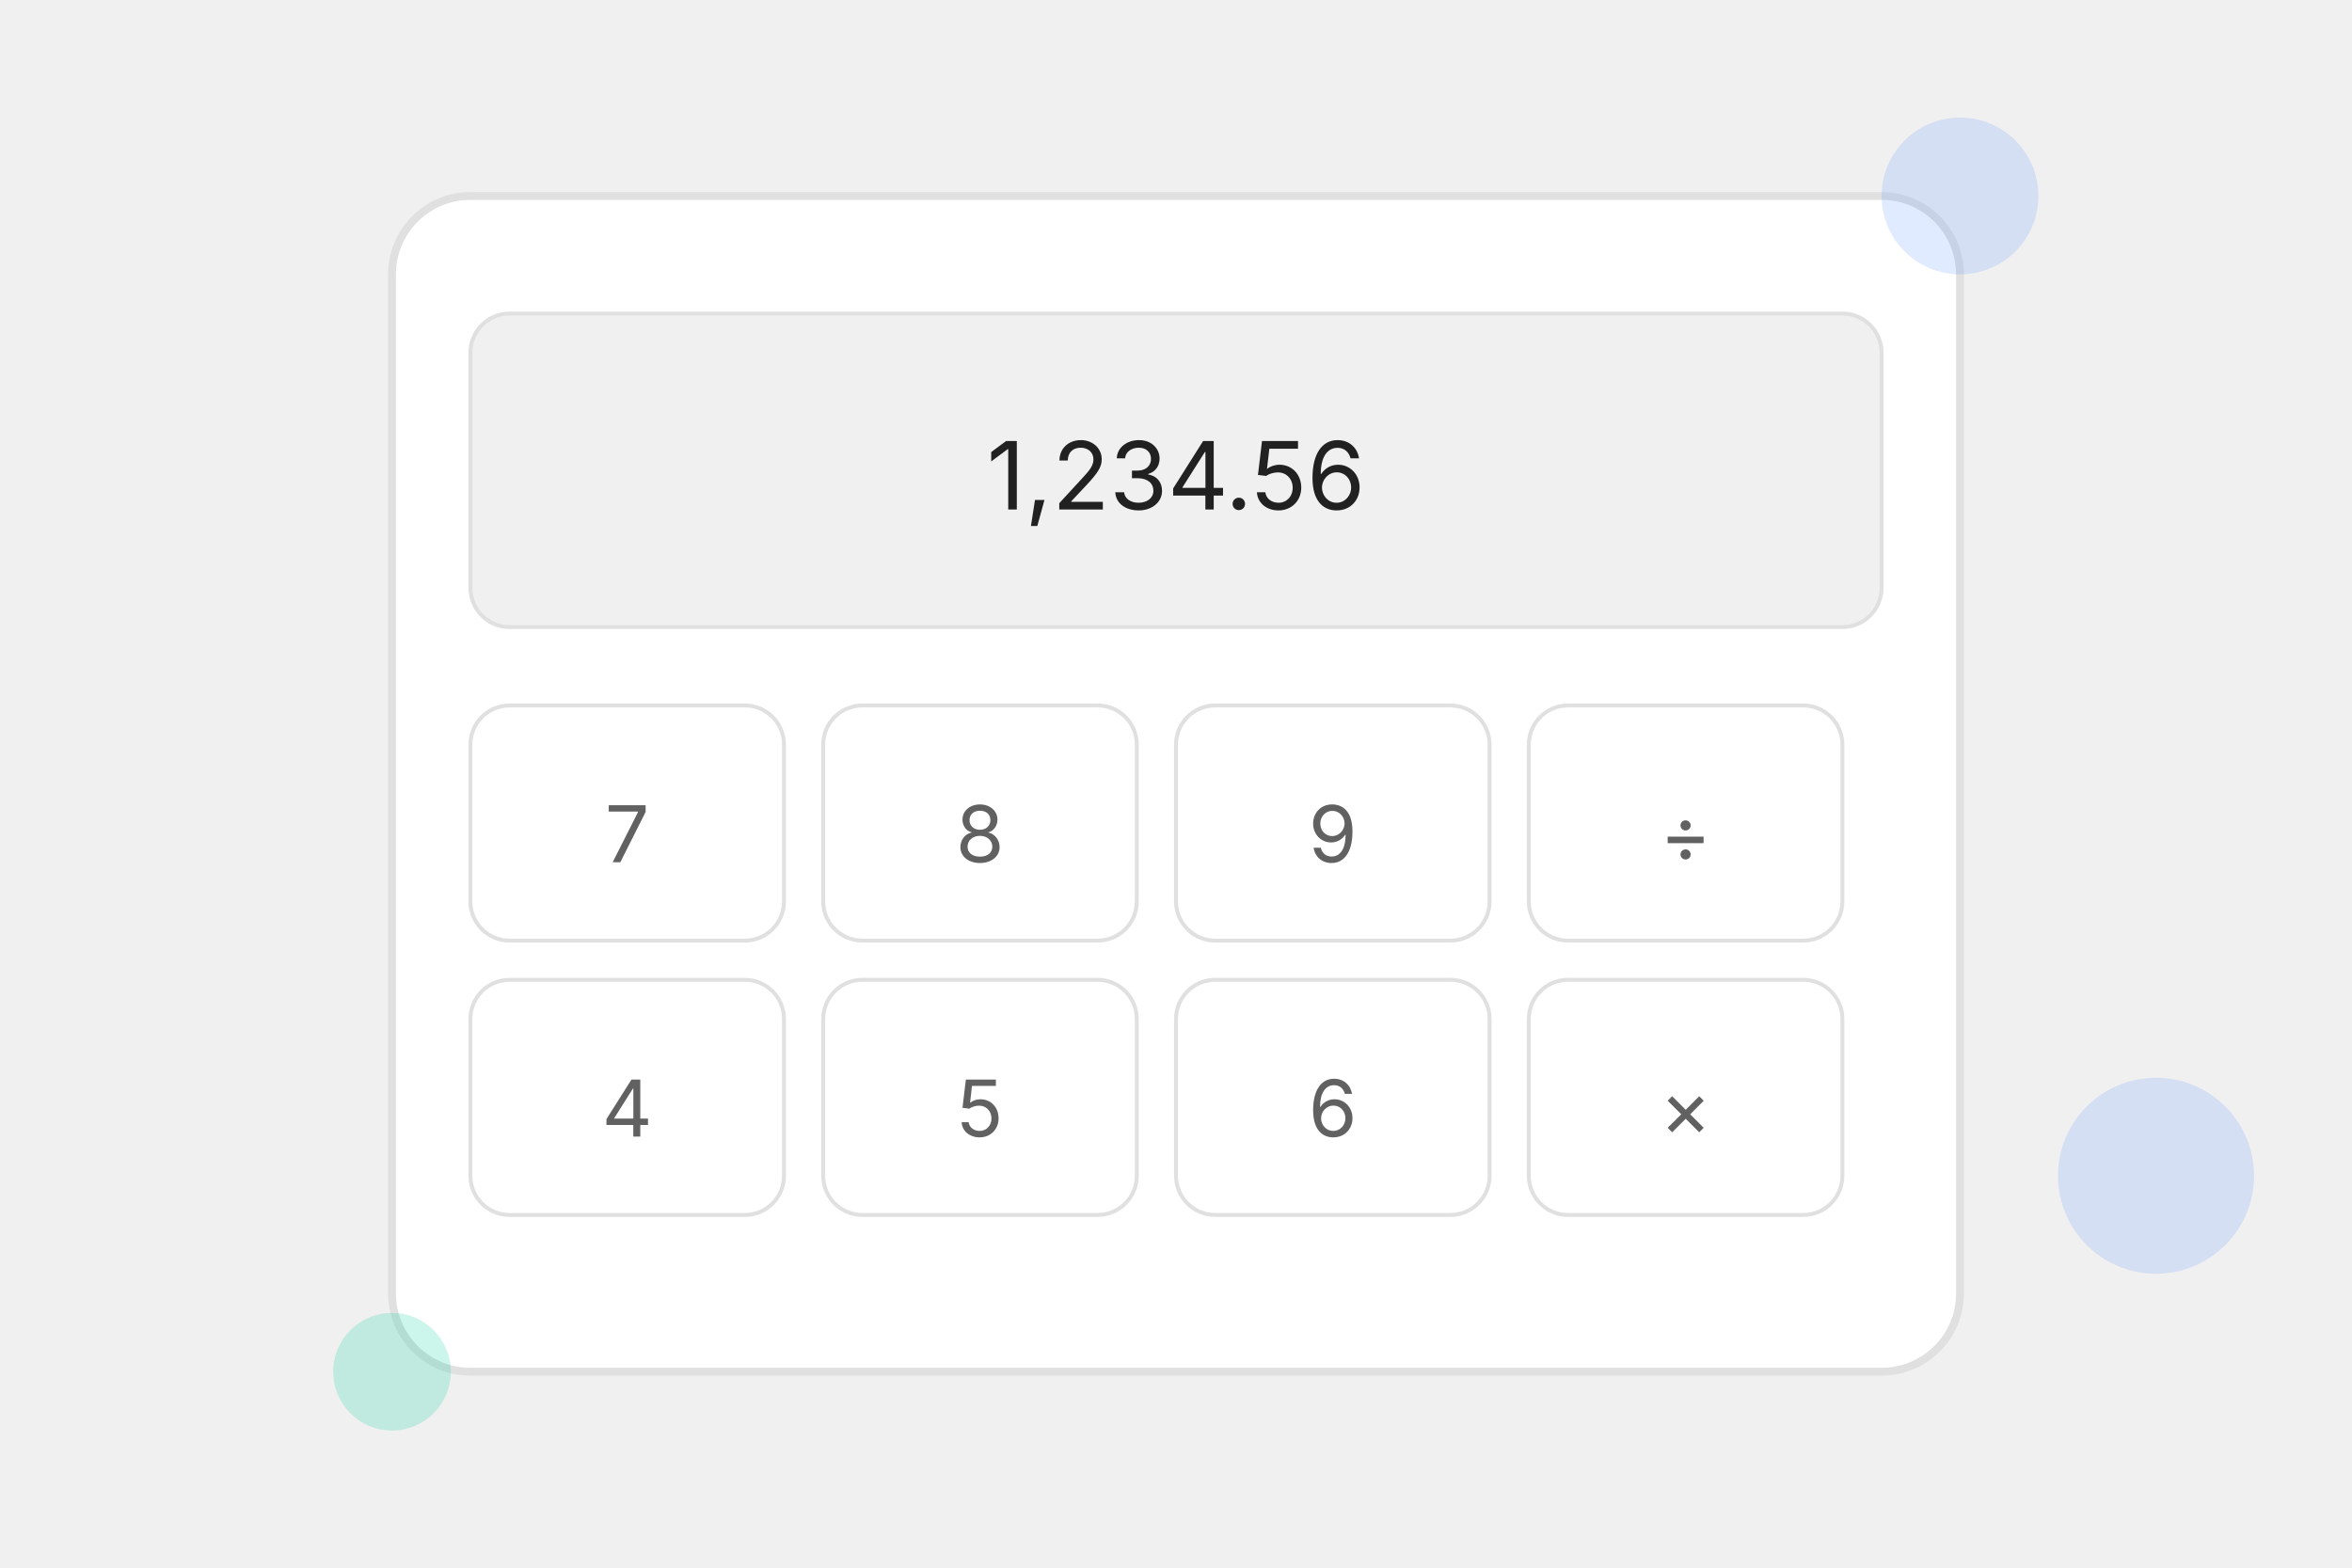
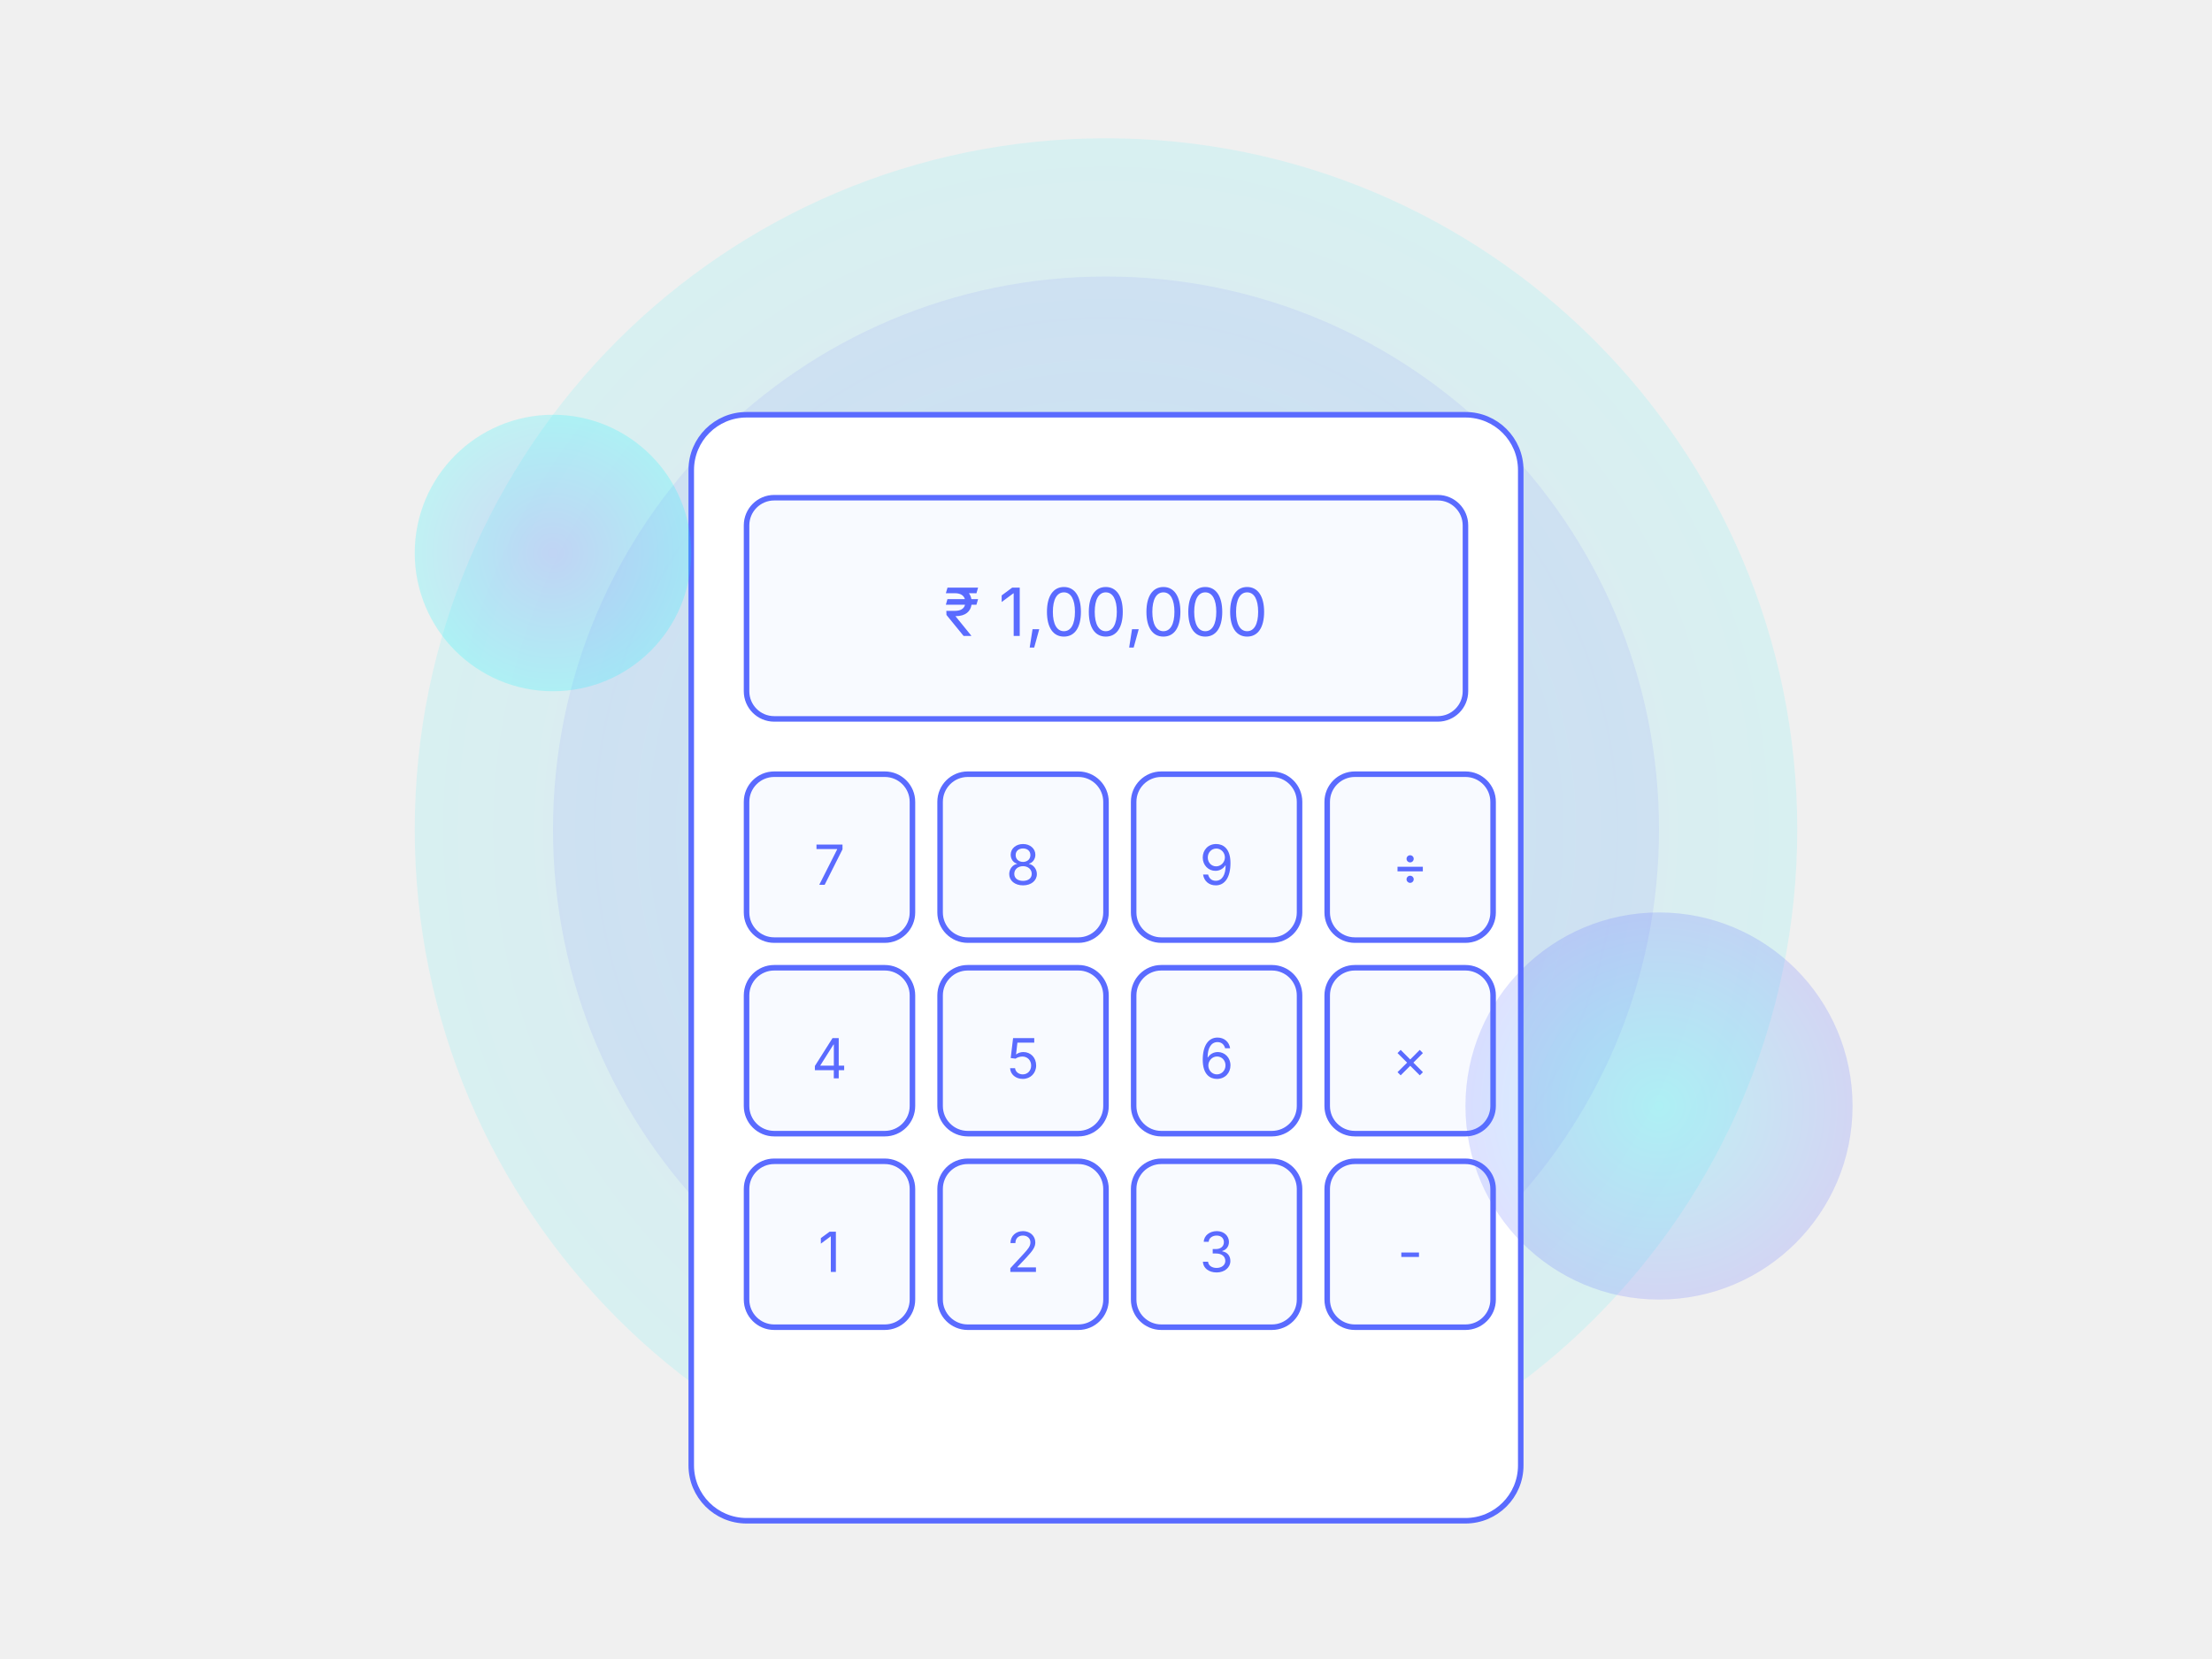
- <svg xmlns="http://www.w3.org/2000/svg" width="600" height="400" viewBox="0 0 600 400">
-   <rect x="100" y="50" width="400" height="300" rx="20" fill="#FFFFFF" stroke="#E0E0E0" stroke-width="2" />
-   <rect x="120" y="80" width="360" height="80" rx="10" fill="#F0F0F0" stroke="#E0E0E0" stroke-width="1" />
-   <text x="300" y="130" font-family="Inter, Arial" font-size="24" fill="#212121" text-anchor="middle">1,234.56</text>
-   <g fill="#FFFFFF" stroke="#E0E0E0" stroke-width="1">
-     <rect x="120" y="180" width="80" height="60" rx="10" />
-     <rect x="210" y="180" width="80" height="60" rx="10" />
-     <rect x="300" y="180" width="80" height="60" rx="10" />
-     <rect x="390" y="180" width="80" height="60" rx="10" />
-     <rect x="120" y="250" width="80" height="60" rx="10" />
-     <rect x="210" y="250" width="80" height="60" rx="10" />
-     <rect x="300" y="250" width="80" height="60" rx="10" />
-     <rect x="390" y="250" width="80" height="60" rx="10" />
+ <svg xmlns="http://www.w3.org/2000/svg" width="800" height="600" viewBox="0 0 800 600" fill="none">
+   <circle cx="400" cy="300" r="250" fill="url(#gradient1)" opacity="0.1" />
+   <circle cx="400" cy="300" r="200" fill="url(#gradient2)" opacity="0.1" />
+   <rect x="250" y="150" width="300" height="400" rx="20" fill="white" stroke="#5A6BFF" stroke-width="2" />
+   <rect x="270" y="180" width="260" height="80" rx="10" fill="#F8FAFF" stroke="#5A6BFF" stroke-width="2" />
+   <text x="400" y="230" font-family="Inter" font-size="24" fill="#5A6BFF" text-anchor="middle">₹ 1,00,000</text>
+   <g>
+     <rect x="270" y="280" width="60" height="60" rx="10" fill="#F8FAFF" stroke="#5A6BFF" stroke-width="2" />
+     <rect x="340" y="280" width="60" height="60" rx="10" fill="#F8FAFF" stroke="#5A6BFF" stroke-width="2" />
+     <rect x="410" y="280" width="60" height="60" rx="10" fill="#F8FAFF" stroke="#5A6BFF" stroke-width="2" />
+     <rect x="480" y="280" width="60" height="60" rx="10" fill="#F8FAFF" stroke="#5A6BFF" stroke-width="2" />
+     <rect x="270" y="350" width="60" height="60" rx="10" fill="#F8FAFF" stroke="#5A6BFF" stroke-width="2" />
+     <rect x="340" y="350" width="60" height="60" rx="10" fill="#F8FAFF" stroke="#5A6BFF" stroke-width="2" />
+     <rect x="410" y="350" width="60" height="60" rx="10" fill="#F8FAFF" stroke="#5A6BFF" stroke-width="2" />
+     <rect x="480" y="350" width="60" height="60" rx="10" fill="#F8FAFF" stroke="#5A6BFF" stroke-width="2" />
+     <rect x="270" y="420" width="60" height="60" rx="10" fill="#F8FAFF" stroke="#5A6BFF" stroke-width="2" />
+     <rect x="340" y="420" width="60" height="60" rx="10" fill="#F8FAFF" stroke="#5A6BFF" stroke-width="2" />
+     <rect x="410" y="420" width="60" height="60" rx="10" fill="#F8FAFF" stroke="#5A6BFF" stroke-width="2" />
+     <rect x="480" y="420" width="60" height="60" rx="10" fill="#F8FAFF" stroke="#5A6BFF" stroke-width="2" />
  </g>
-   <g font-family="Inter, Arial" font-size="20" fill="#616161" text-anchor="middle">
-     <text x="160" y="220">7</text>
-     <text x="250" y="220">8</text>
-     <text x="340" y="220">9</text>
-     <text x="430" y="220">÷</text>
-     <text x="160" y="290">4</text>
-     <text x="250" y="290">5</text>
-     <text x="340" y="290">6</text>
-     <text x="430" y="290">×</text>
+   <g font-family="Inter" font-size="20" fill="#5A6BFF" text-anchor="middle">
+     <text x="300" y="320">7</text>
+     <text x="370" y="320">8</text>
+     <text x="440" y="320">9</text>
+     <text x="510" y="320">÷</text>
+     <text x="300" y="390">4</text>
+     <text x="370" y="390">5</text>
+     <text x="440" y="390">6</text>
+     <text x="510" y="390">×</text>
+     <text x="300" y="460">1</text>
+     <text x="370" y="460">2</text>
+     <text x="440" y="460">3</text>
+     <text x="510" y="460">-</text>
  </g>
-   <circle cx="500" cy="50" r="20" fill="#6699FF" opacity="0.2" />
-   <circle cx="100" cy="350" r="15" fill="#00CC99" opacity="0.2" />
-   <circle cx="550" cy="300" r="25" fill="#6699FF" opacity="0.2" />
+   <circle cx="200" cy="200" r="50" fill="url(#gradient3)" opacity="0.2" />
+   <circle cx="600" cy="400" r="70" fill="url(#gradient4)" opacity="0.2" />
+   <defs>
+     <radialGradient id="gradient1" cx="0" cy="0" r="1" gradientUnits="userSpaceOnUse" gradientTransform="translate(400 300) rotate(90) scale(250)">
+       <stop offset="0%" stop-color="#5A6BFF" />
+       <stop offset="100%" stop-color="#00F5FF" />
+     </radialGradient>
+     <radialGradient id="gradient2" cx="0" cy="0" r="1" gradientUnits="userSpaceOnUse" gradientTransform="translate(400 300) rotate(90) scale(200)">
+       <stop offset="0%" stop-color="#00F5FF" />
+       <stop offset="100%" stop-color="#5A6BFF" />
+     </radialGradient>
+     <radialGradient id="gradient3" cx="0" cy="0" r="1" gradientUnits="userSpaceOnUse" gradientTransform="translate(200 200) rotate(90) scale(50)">
+       <stop offset="0%" stop-color="#5A6BFF" />
+       <stop offset="100%" stop-color="#00F5FF" />
+     </radialGradient>
+     <radialGradient id="gradient4" cx="0" cy="0" r="1" gradientUnits="userSpaceOnUse" gradientTransform="translate(600 400) rotate(90) scale(70)">
+       <stop offset="0%" stop-color="#00F5FF" />
+       <stop offset="100%" stop-color="#5A6BFF" />
+     </radialGradient>
+   </defs>
</svg>
